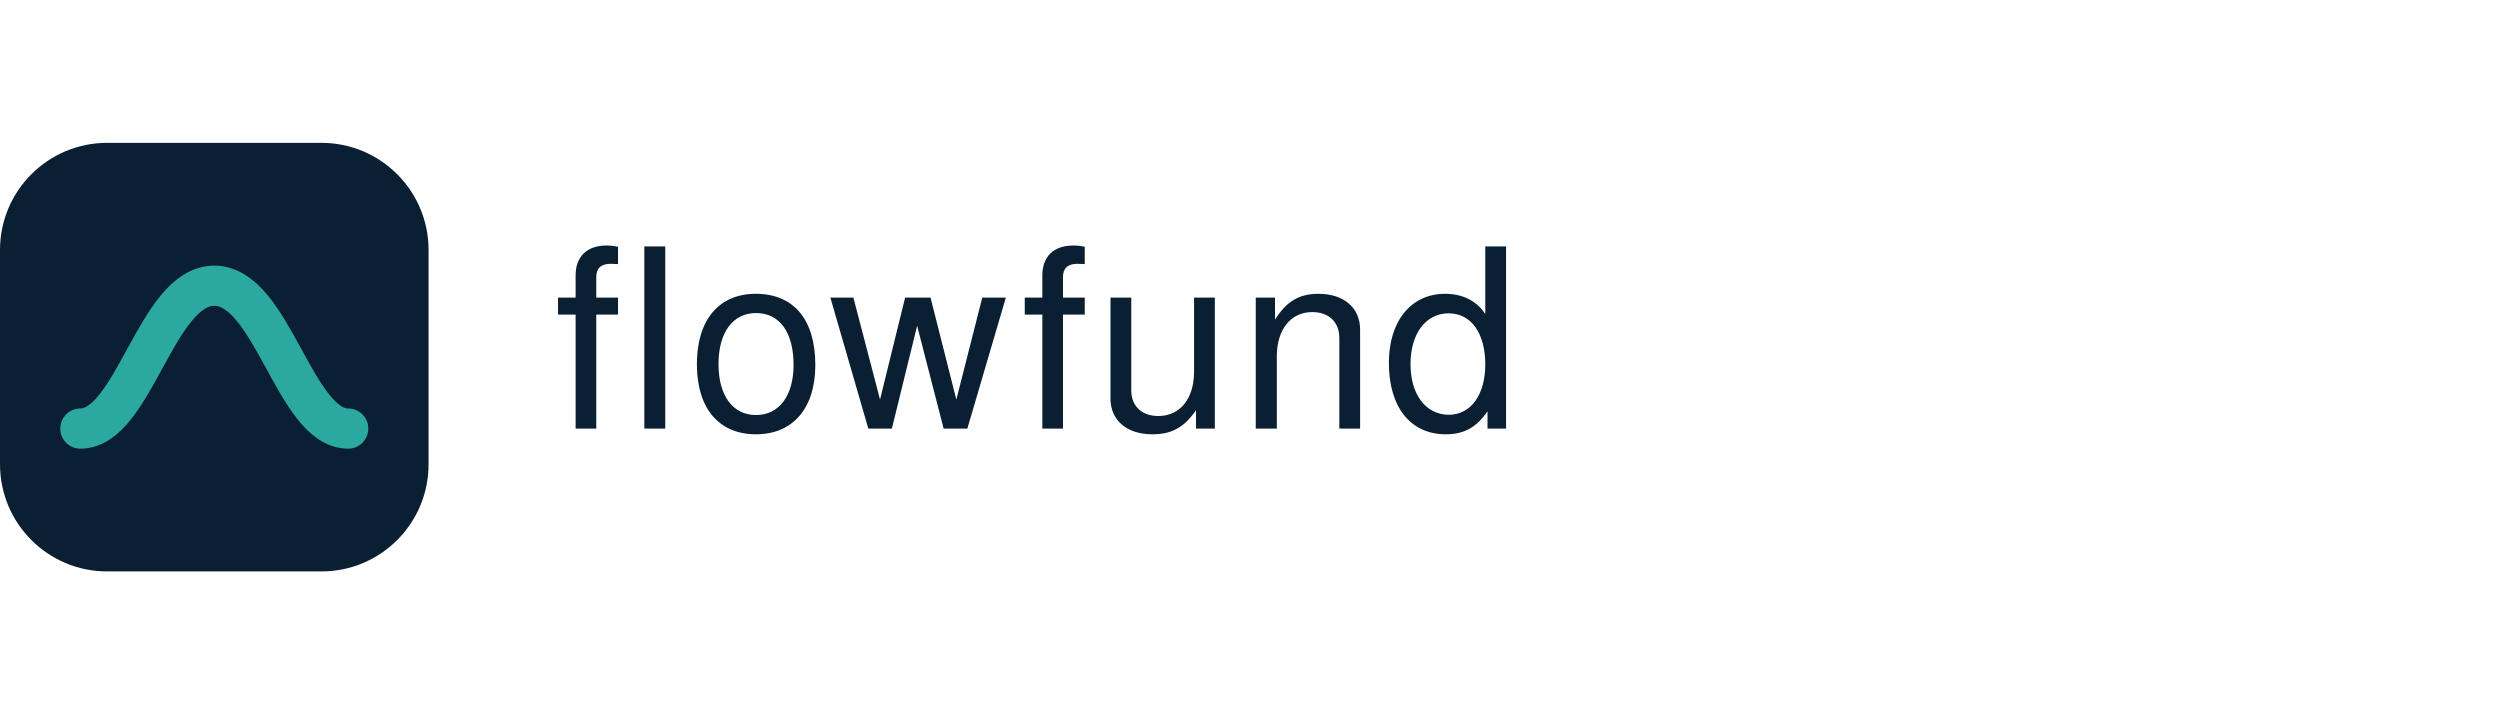
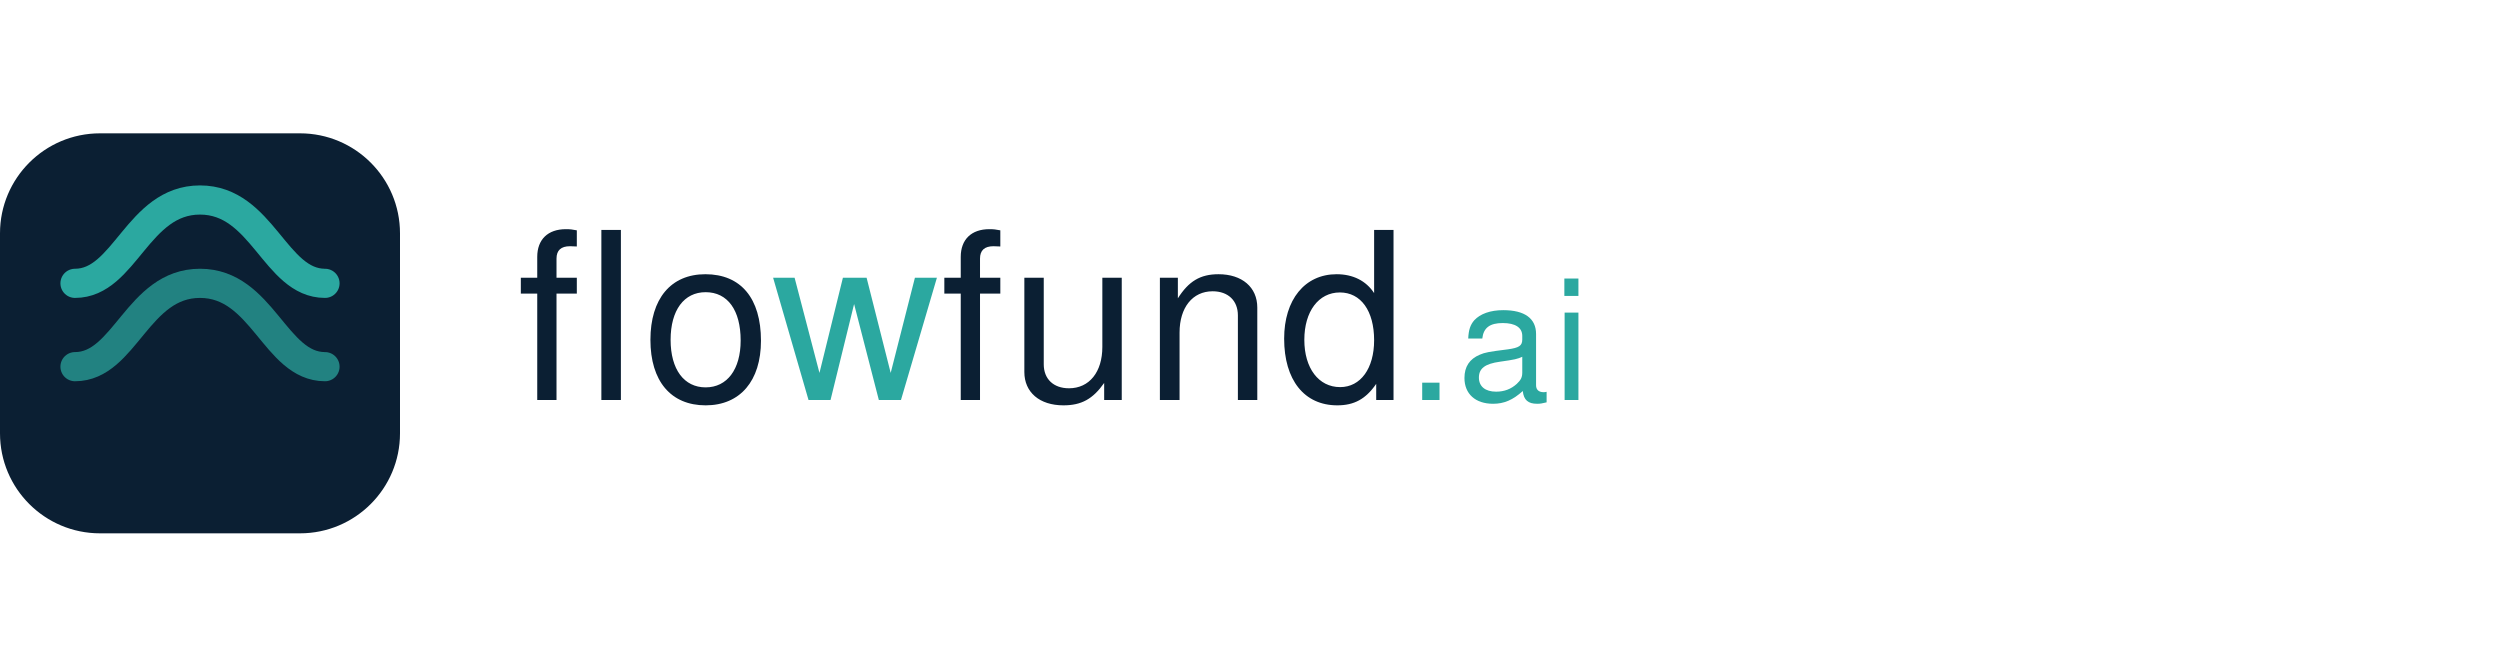
- <svg xmlns="http://www.w3.org/2000/svg" viewBox="0 0 280 80" role="img" aria-label="Flow Fund">
+ <svg xmlns="http://www.w3.org/2000/svg" viewBox="0 0 300 80" role="img" aria-label="flowfund.ai">
  <rect x="0" y="16" width="48" height="48" rx="12" fill="#0B1F33" />
-   <path fill="none" stroke="#2BA8A0" stroke-width="4.5" stroke-linecap="round" stroke-linejoin="round" d="M9 48 C15 48 17.5 32 24 32 S33 48 39 48" />
-   <text x="62" y="48" fill="#0B1F33" font-family="Outfit, 'Helvetica Neue', Helvetica, Arial, sans-serif" font-size="28" font-weight="500" letter-spacing="0.02em">flowfund</text>
+   <path fill="none" stroke="#2BA8A0" stroke-width="3.5" stroke-linecap="round" stroke-linejoin="round" d="M9 34 C15 34 16.5 24 24 24 S33 34 39 34" />
+   <path fill="none" stroke="#2BA8A0" stroke-width="3.5" stroke-linecap="round" stroke-linejoin="round" opacity="0.72" d="M9 44 C15 44 16.5 34 24 34 S33 44 39 44" />
+   <text x="62" y="48" fill="#0B1F33" font-family="Outfit, 'Helvetica Neue', Helvetica, Arial, sans-serif" font-size="28" font-weight="500" letter-spacing="0.02em">flo<tspan fill="#2BA8A0">w</tspan>fund<tspan fill="#2BA8A0" font-weight="400" font-size="20">.ai</tspan>
+   </text>
</svg>
